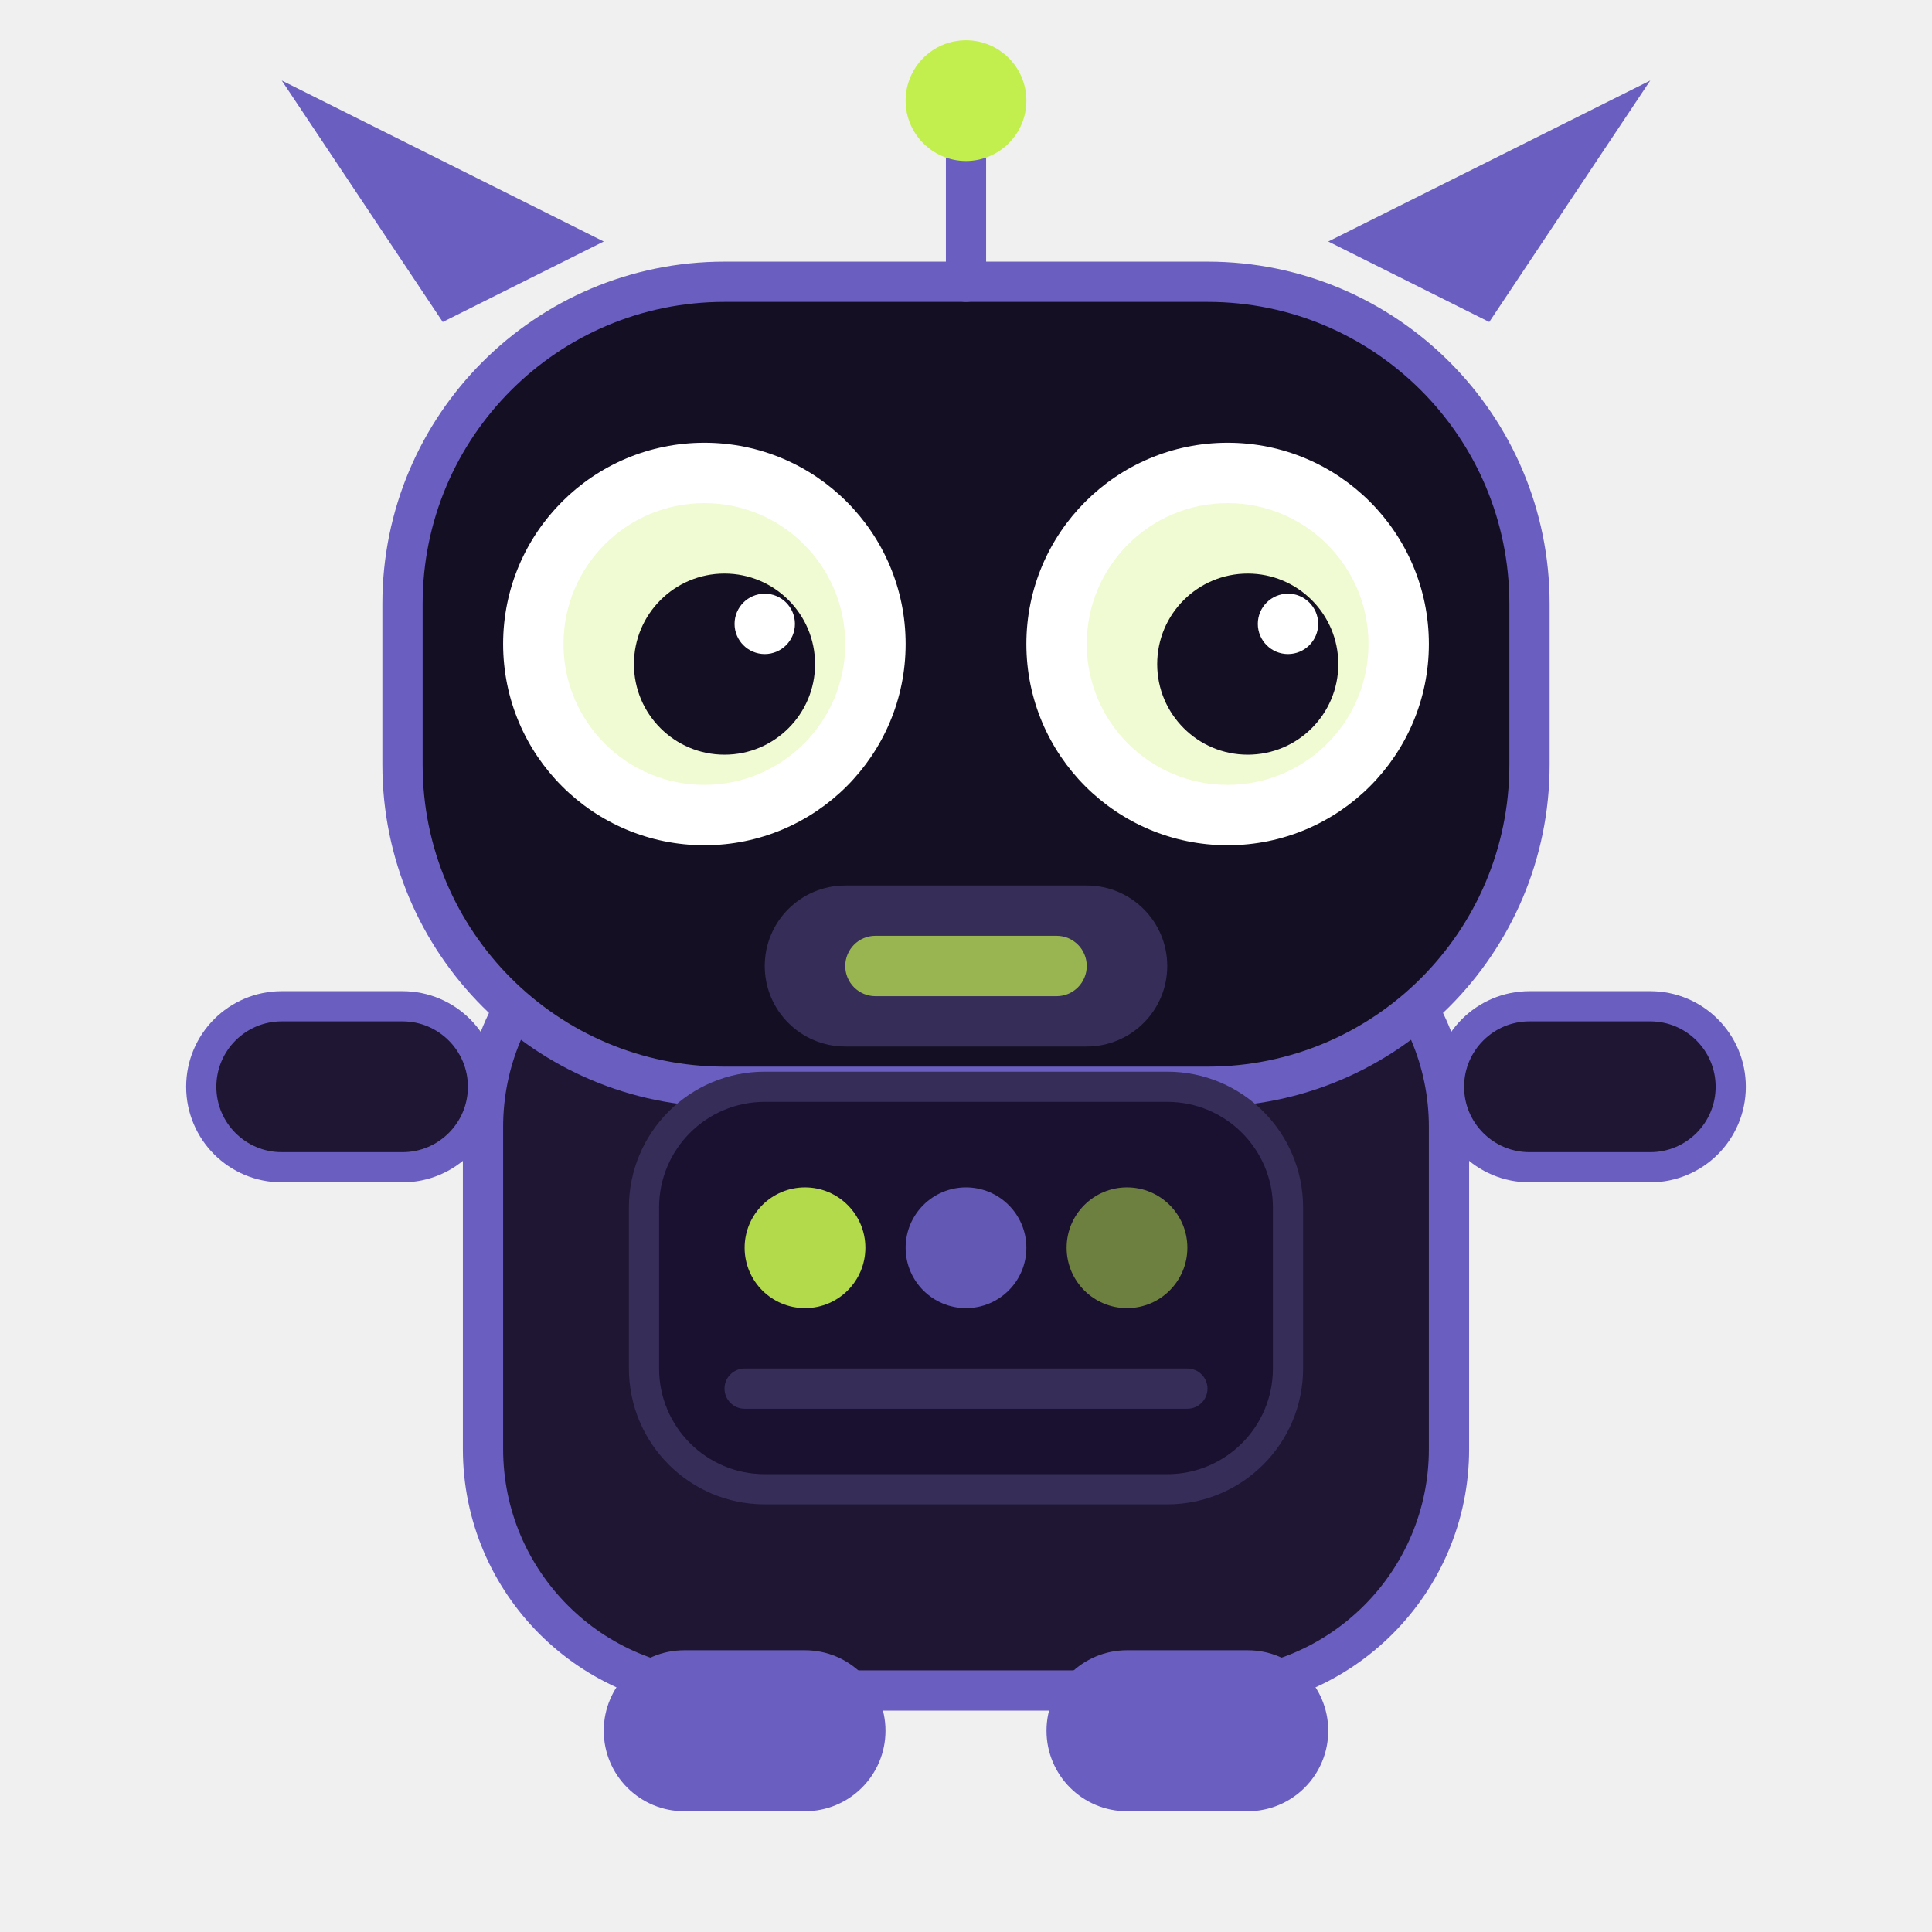
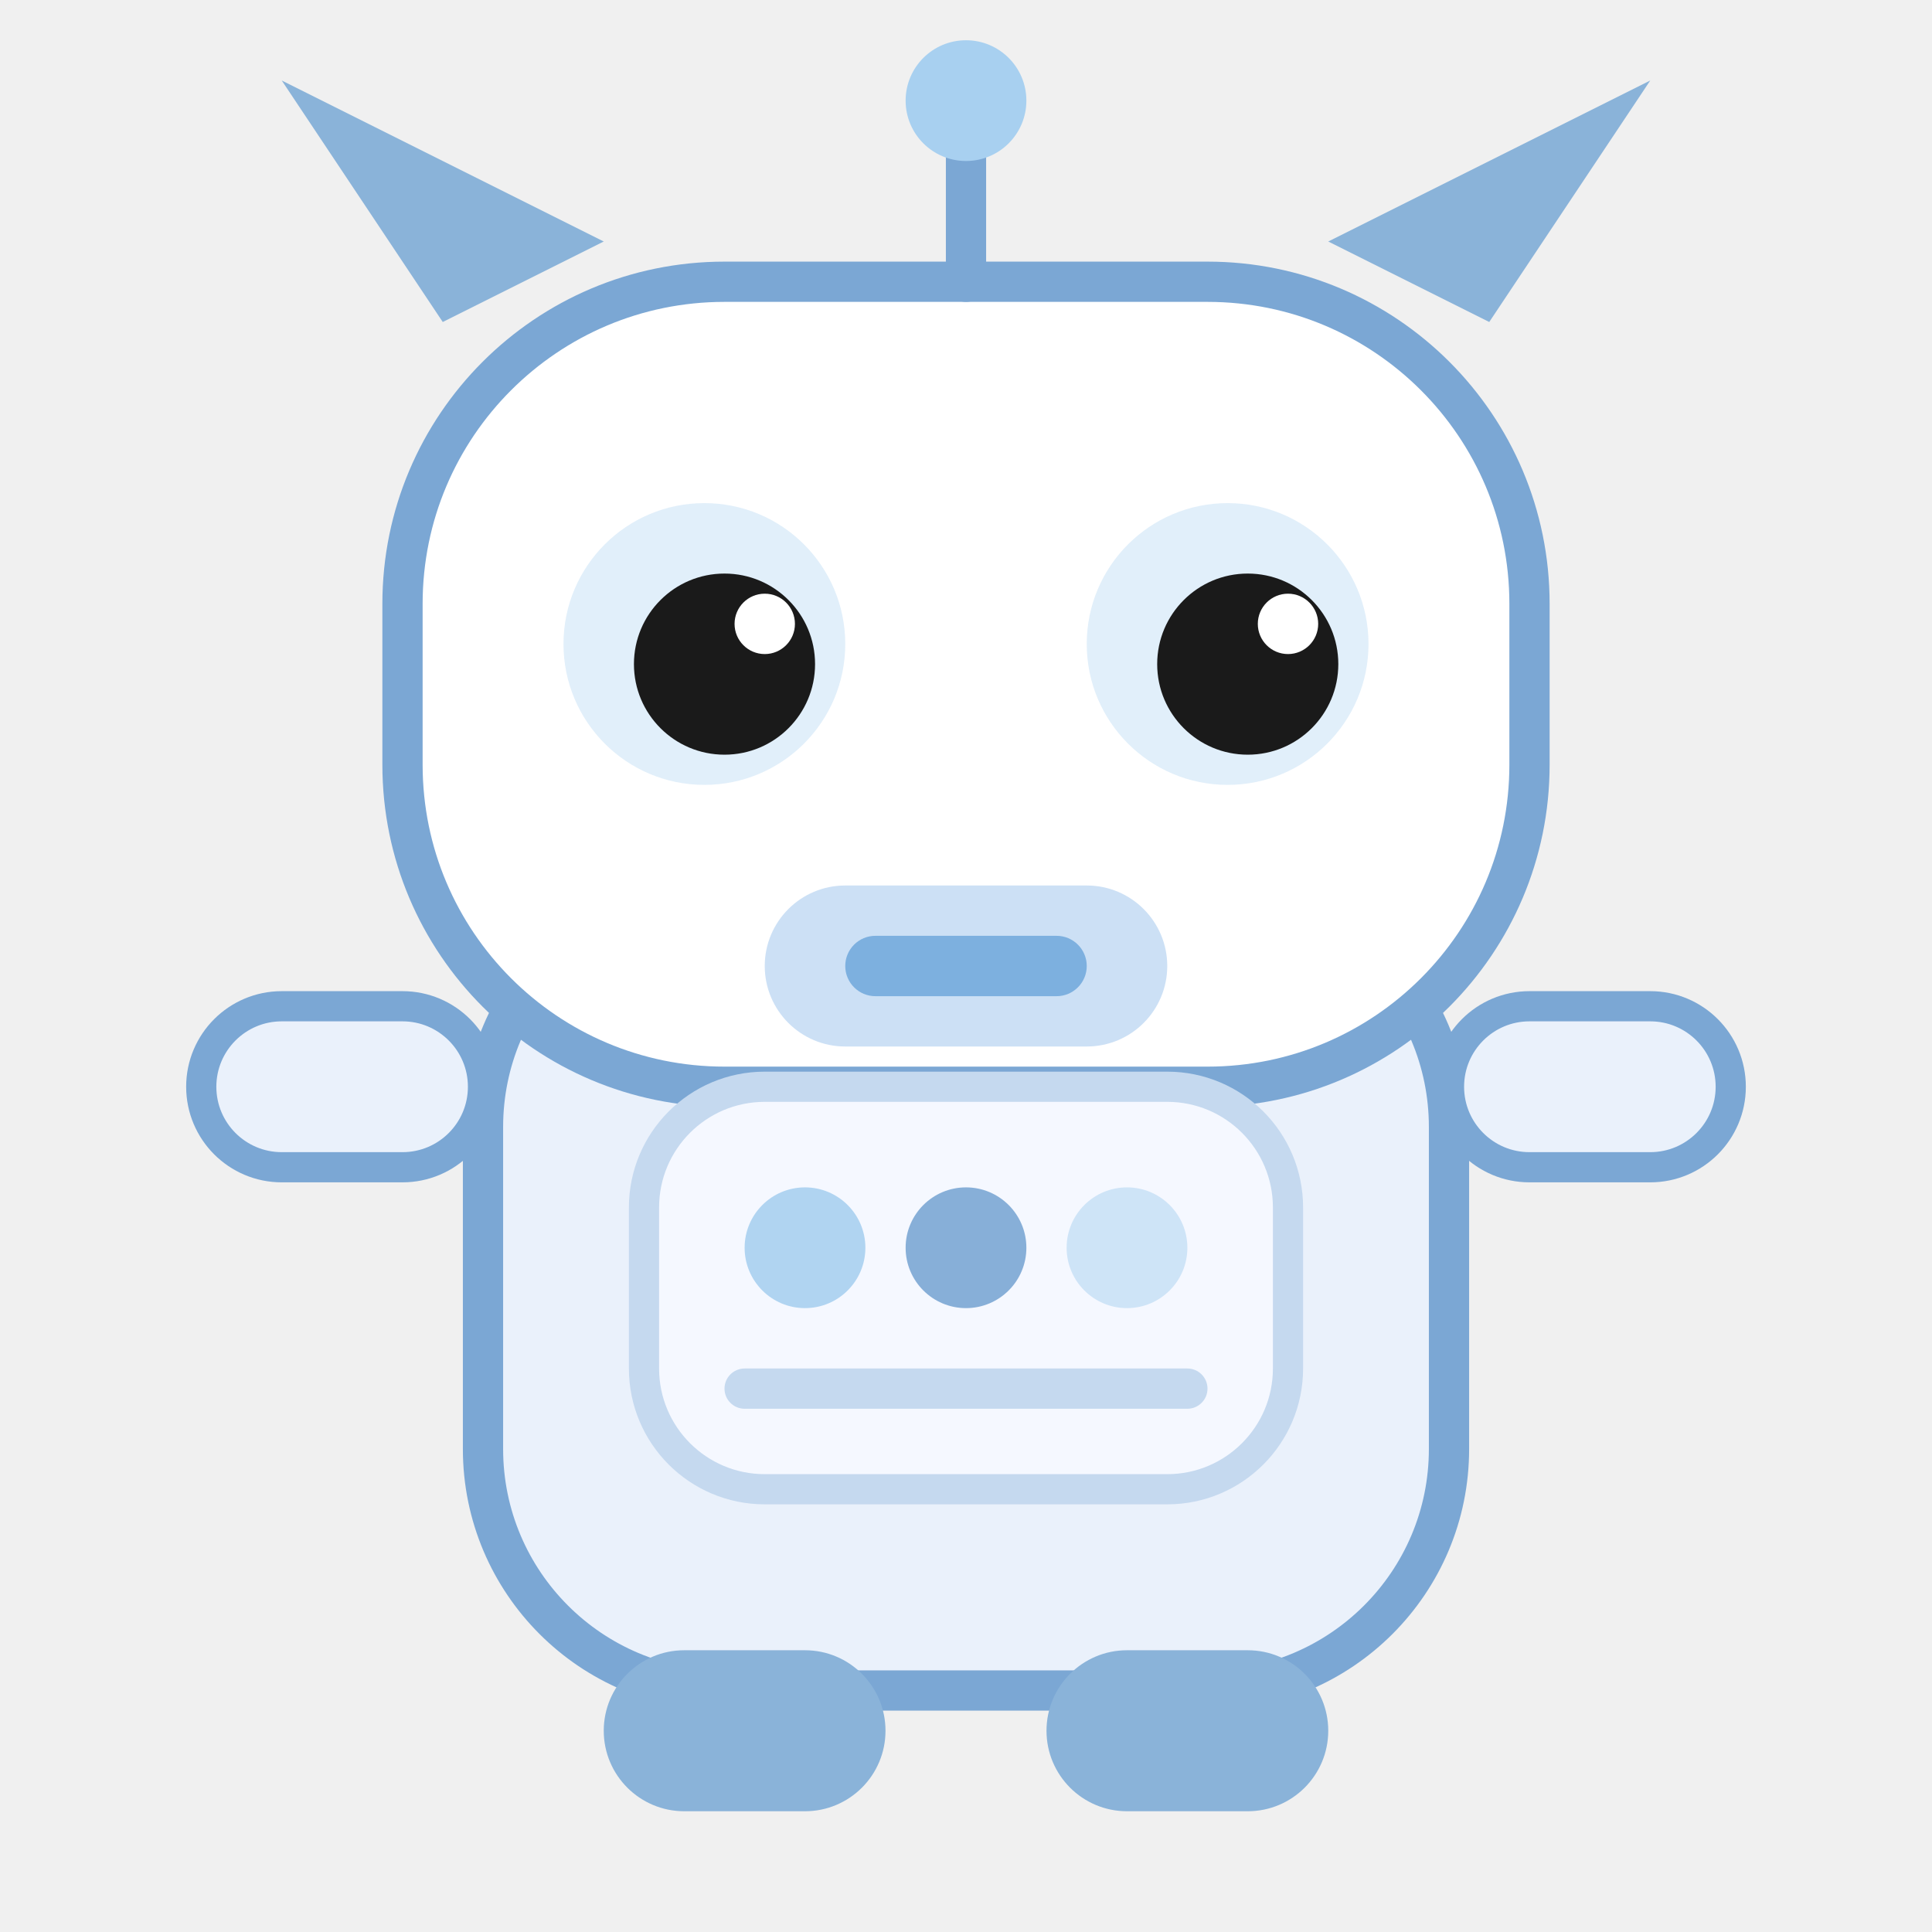
<svg xmlns="http://www.w3.org/2000/svg" viewBox="0 0 96 96" fill="none">
-   <rect x="24" y="44" width="48" height="40" rx="12" fill="#1f1633" stroke="#6a5fc1" stroke-width="2" />
-   <rect x="20" y="14" width="56" height="40" rx="16" fill="#150f23" stroke="#6a5fc1" stroke-width="2" />
-   <polygon points="22,16 14,4 30,12" fill="#6a5fc1" />
-   <polygon points="74,16 82,4 66,12" fill="#6a5fc1" />
+   <rect x="24" y="44" width="48" height="40" rx="12" fill="#eaf1fb" stroke="#7ba7d4" stroke-width="2" />
+   <rect x="20" y="14" width="56" height="40" rx="16" fill="#ffffff" stroke="#7ba7d4" stroke-width="2" />
+   <polygon points="22,16 14,4 30,12" fill="#8ab3d9" />
+   <polygon points="74,16 82,4 66,12" fill="#8ab3d9" />
  <circle cx="35" cy="32" r="10" fill="#ffffff" />
  <circle cx="61" cy="32" r="10" fill="#ffffff" />
-   <circle cx="35" cy="32" r="7" fill="#c2ef4e" opacity="0.25" />
-   <circle cx="61" cy="32" r="7" fill="#c2ef4e" opacity="0.25" />
-   <circle cx="36" cy="33" r="4.5" fill="#150f23" />
-   <circle cx="62" cy="33" r="4.5" fill="#150f23" />
+   <circle cx="35" cy="32" r="7" fill="#a8d0f0" opacity="0.35" />
+   <circle cx="61" cy="32" r="7" fill="#a8d0f0" opacity="0.35" />
+   <circle cx="36" cy="33" r="4.5" fill="#1a1a1a" />
+   <circle cx="62" cy="33" r="4.5" fill="#1a1a1a" />
  <circle cx="38" cy="31" r="1.5" fill="#ffffff" />
  <circle cx="64" cy="31" r="1.5" fill="#ffffff" />
-   <rect x="38" y="44" width="20" height="8" rx="4" fill="#362d59" />
-   <rect x="42" y="46.5" width="12" height="3" rx="1.5" fill="#c2ef4e" opacity="0.7" />
-   <line x1="48" y1="14" x2="48" y2="6" stroke="#6a5fc1" stroke-width="2" stroke-linecap="round" />
-   <circle cx="48" cy="5" r="3" fill="#c2ef4e" />
-   <rect x="32" y="54" width="32" height="20" rx="6" fill="#1a1030" stroke="#362d59" stroke-width="1.5" />
-   <circle cx="40" cy="62" r="3" fill="#c2ef4e" opacity="0.9" />
-   <circle cx="48" cy="62" r="3" fill="#6a5fc1" opacity="0.9" />
-   <circle cx="56" cy="62" r="3" fill="#c2ef4e" opacity="0.5" />
-   <rect x="36" y="68" width="24" height="2" rx="1" fill="#362d59" />
-   <rect x="10" y="50" width="14" height="8" rx="4" fill="#1f1633" stroke="#6a5fc1" stroke-width="1.5" />
-   <rect x="72" y="50" width="14" height="8" rx="4" fill="#1f1633" stroke="#6a5fc1" stroke-width="1.5" />
-   <rect x="30" y="82" width="14" height="8" rx="4" fill="#6a5fc1" />
-   <rect x="52" y="82" width="14" height="8" rx="4" fill="#6a5fc1" />
+   <rect x="38" y="44" width="20" height="8" rx="4" fill="#cce0f5" />
+   <rect x="42" y="46.5" width="12" height="3" rx="1.5" fill="#5b9bd5" opacity="0.7" />
+   <line x1="48" y1="14" x2="48" y2="6" stroke="#7ba7d4" stroke-width="2" stroke-linecap="round" />
+   <circle cx="48" cy="5" r="3" fill="#a8d0f0" />
+   <rect x="32" y="54" width="32" height="20" rx="6" fill="#f5f8ff" stroke="#c5d9ef" stroke-width="1.5" />
+   <circle cx="40" cy="62" r="3" fill="#a8d0f0" opacity="0.9" />
+   <circle cx="48" cy="62" r="3" fill="#7ba7d4" opacity="0.9" />
+   <circle cx="56" cy="62" r="3" fill="#a8d0f0" opacity="0.5" />
+   <rect x="36" y="68" width="24" height="2" rx="1" fill="#c5d9ef" />
+   <rect x="10" y="50" width="14" height="8" rx="4" fill="#eaf1fb" stroke="#7ba7d4" stroke-width="1.5" />
+   <rect x="72" y="50" width="14" height="8" rx="4" fill="#eaf1fb" stroke="#7ba7d4" stroke-width="1.5" />
+   <rect x="30" y="82" width="14" height="8" rx="4" fill="#8ab3d9" />
+   <rect x="52" y="82" width="14" height="8" rx="4" fill="#8ab3d9" />
</svg>
